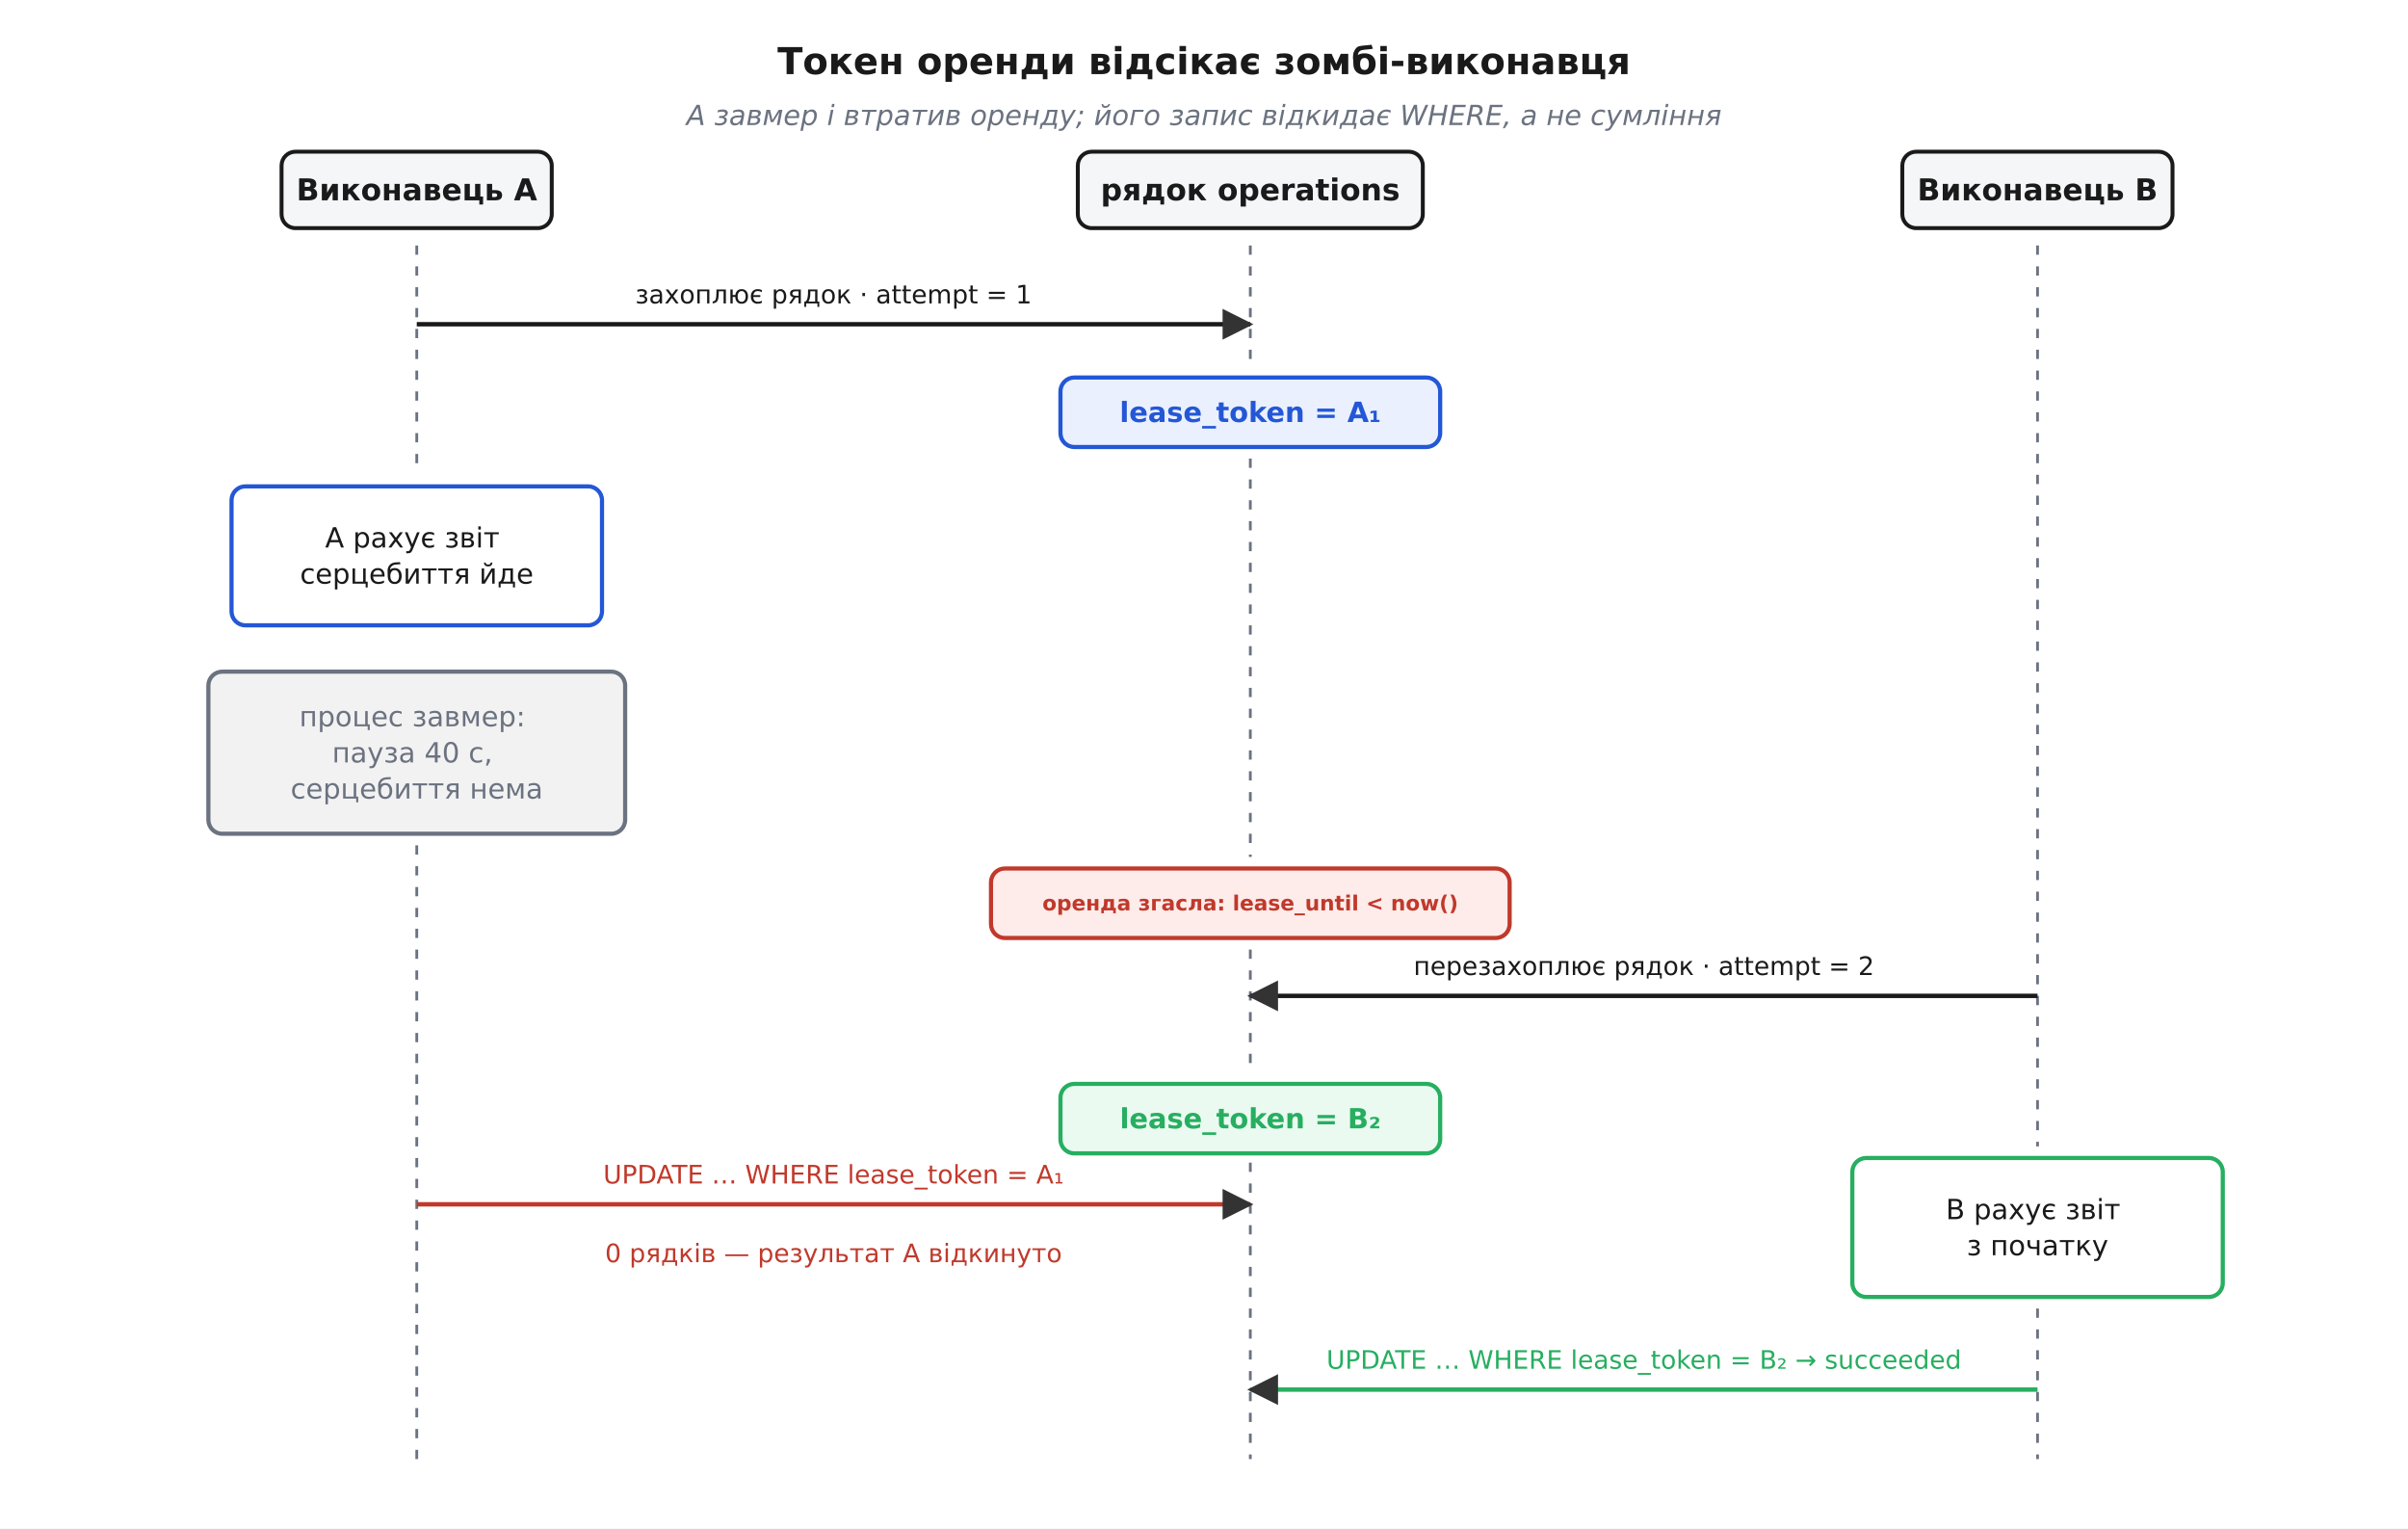
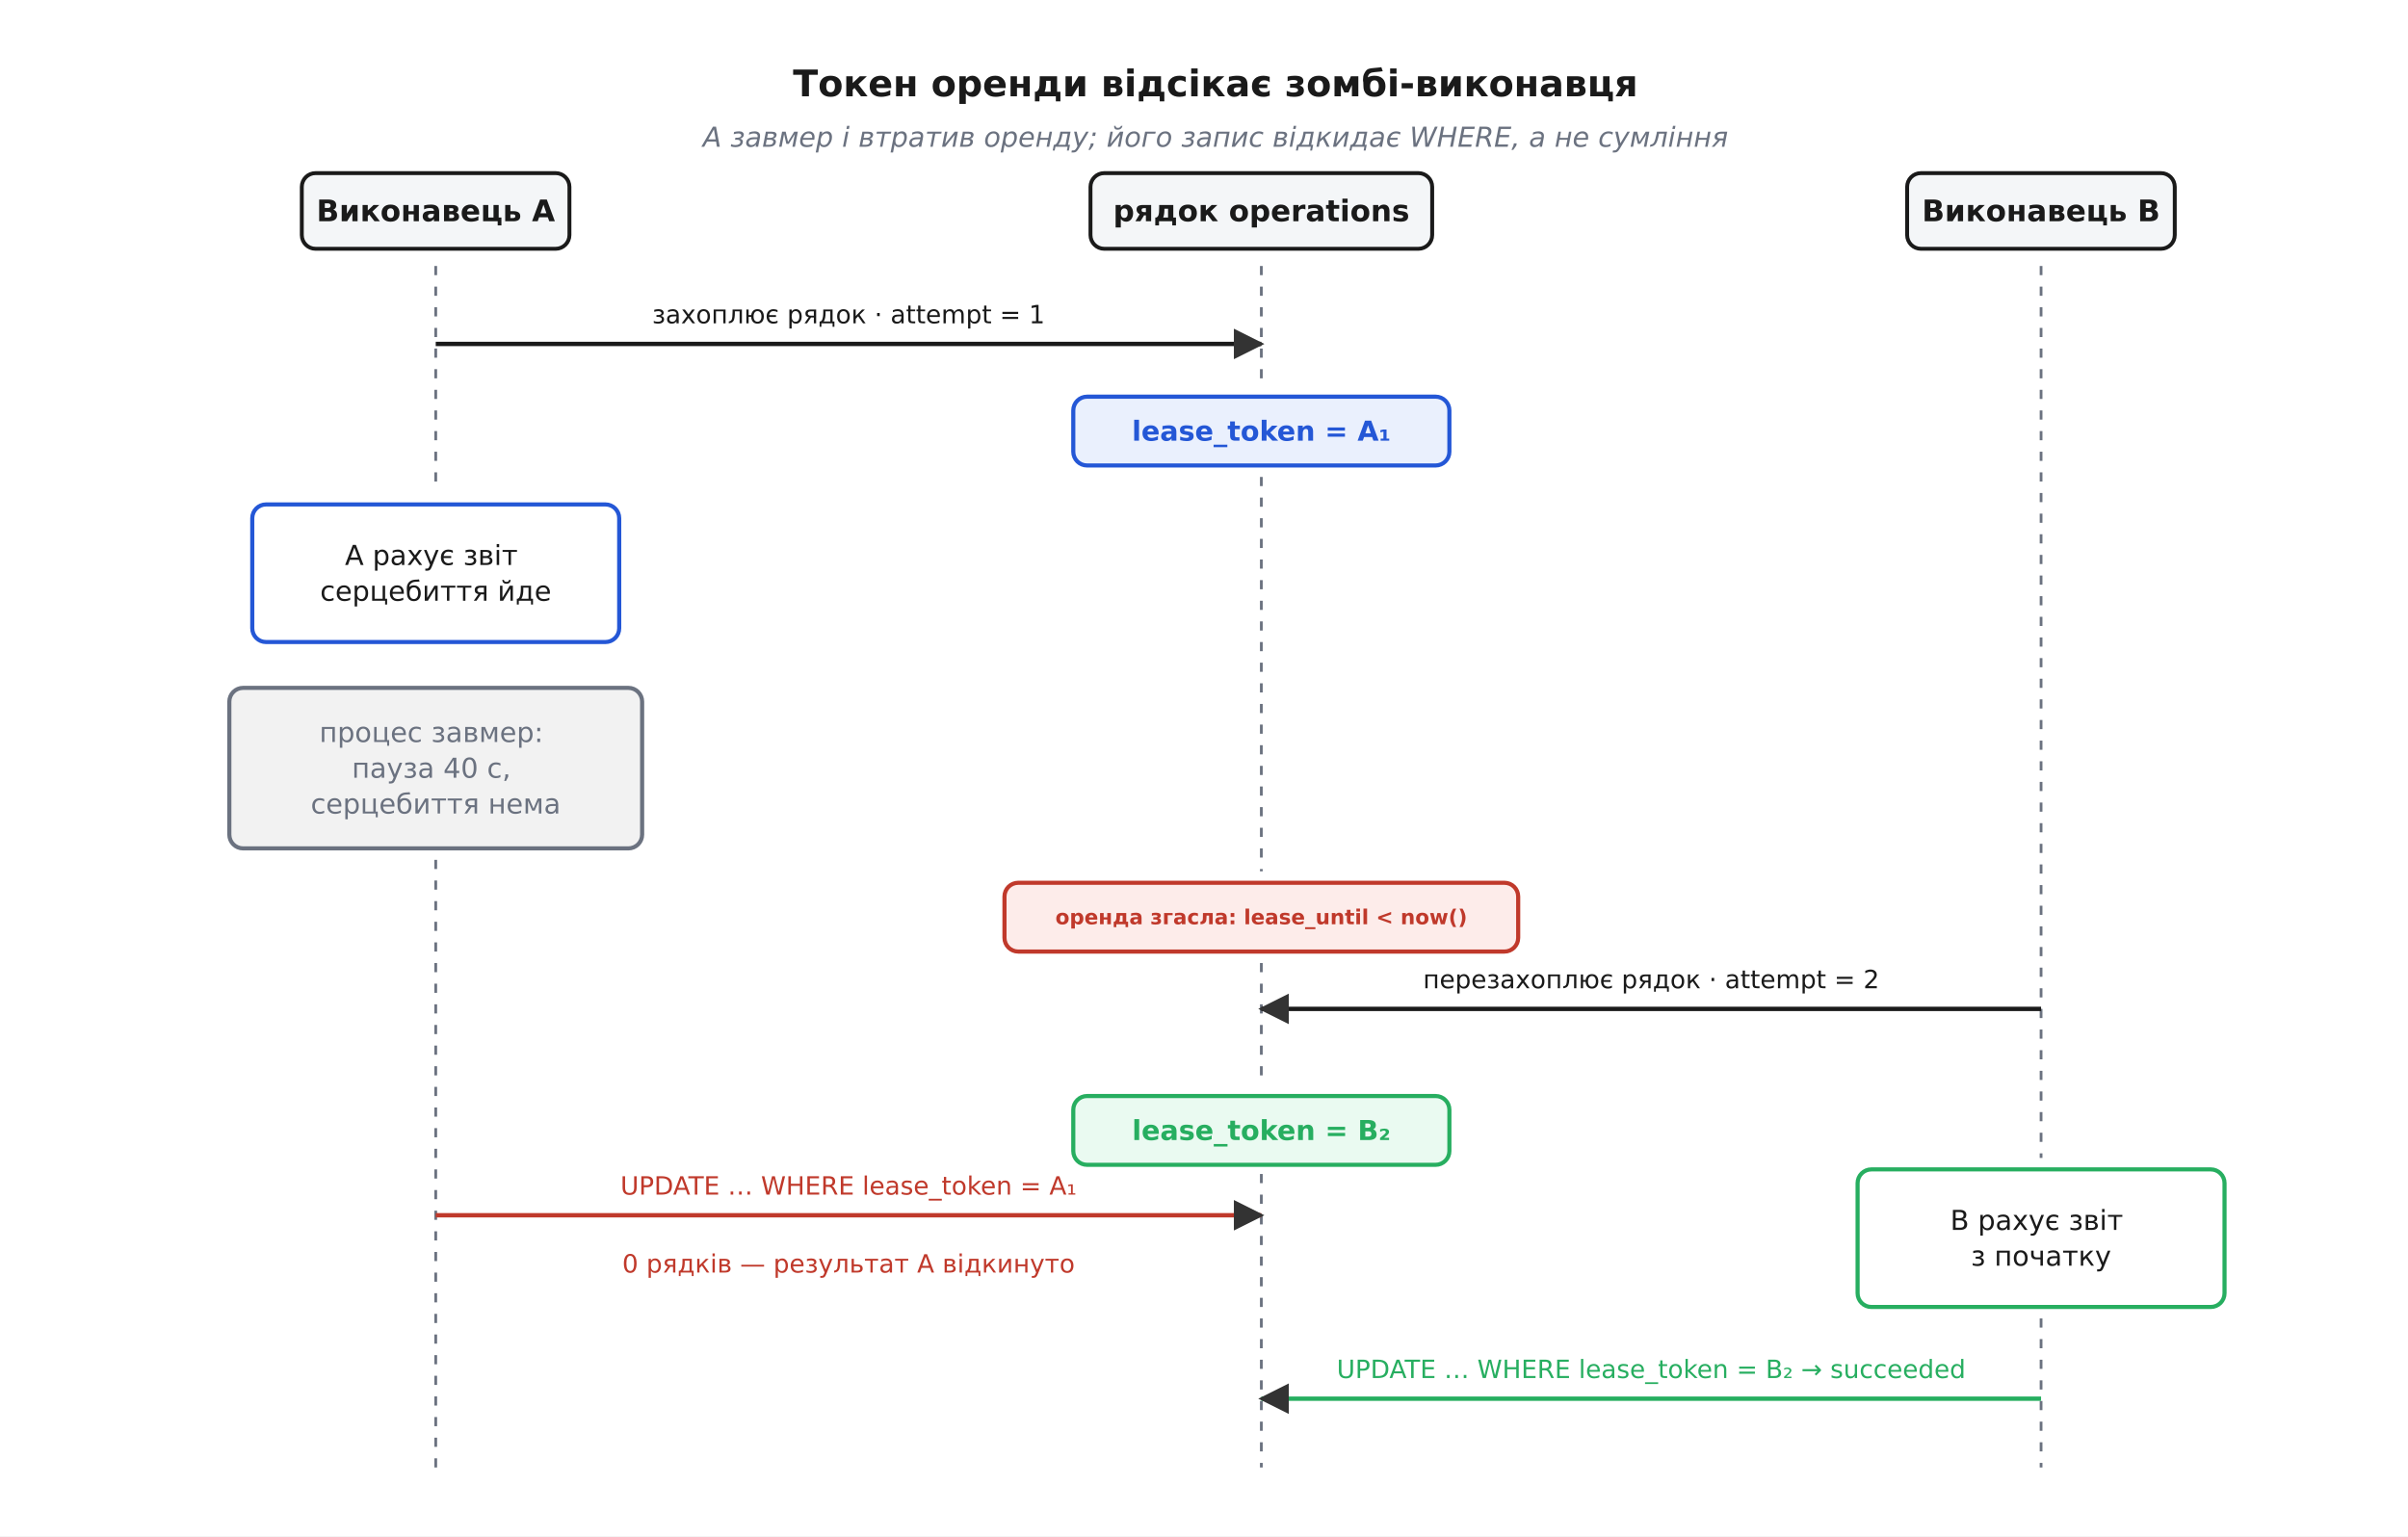
- <svg xmlns="http://www.w3.org/2000/svg" viewBox="0 0 1040 660" font-family="'Segoe UI', 'DejaVu Sans', Arial, sans-serif">
-   <rect width="1040" height="660" fill="#ffffff" />
+ <svg xmlns="http://www.w3.org/2000/svg" viewBox="-10 -10 1050 670" font-family="'Segoe UI', 'DejaVu Sans', Arial, sans-serif">
+   <rect x="-10" y="-10" width="1050" height="670" fill="#ffffff" />
  <defs>
    <marker id="arrow" viewBox="0 0 10 10" refX="9" refY="5" markerWidth="7" markerHeight="7" orient="auto-start-reverse">
      <path d="M0 0 L10 5 L0 10 z" fill="#333333" />
    </marker>
  </defs>
  <text x="520.0" y="32.0" font-family="'Segoe UI', 'DejaVu Sans', Arial, sans-serif" font-size="16" fill="#1a1a1a" text-anchor="middle" font-weight="700">Токен оренди відсікає зомбі-виконавця</text>
  <text x="520.0" y="54.0" font-family="'Segoe UI', 'DejaVu Sans', Arial, sans-serif" font-size="12" fill="#6b7280" text-anchor="middle" font-style="italic">A завмер і втратив оренду; його запис відкидає WHERE, а не сумління</text>
  <rect x="121.6" y="65.5" width="116.7" height="33.0" rx="6" fill="#f4f6f8" stroke="#1a1a1a" stroke-width="1.7" />
  <text x="180.0" y="86.5" font-family="'Segoe UI', 'DejaVu Sans', Arial, sans-serif" font-size="13" fill="#1a1a1a" text-anchor="middle" font-weight="700">
    <tspan x="180.0" dy="0.0">Виконавець A</tspan>
  </text>
  <rect x="465.5" y="65.5" width="149.0" height="33.0" rx="6" fill="#f4f6f8" stroke="#1a1a1a" stroke-width="1.7" />
  <text x="540.0" y="86.5" font-family="'Segoe UI', 'DejaVu Sans', Arial, sans-serif" font-size="13" fill="#1a1a1a" text-anchor="middle" font-weight="700">
    <tspan x="540.0" dy="0.0">рядок operations</tspan>
  </text>
  <rect x="821.6" y="65.5" width="116.7" height="33.0" rx="6" fill="#f4f6f8" stroke="#1a1a1a" stroke-width="1.7" />
  <text x="880.0" y="86.5" font-family="'Segoe UI', 'DejaVu Sans', Arial, sans-serif" font-size="13" fill="#1a1a1a" text-anchor="middle" font-weight="700">
    <tspan x="880.0" dy="0.0">Виконавець B</tspan>
  </text>
  <line x1="180.0" y1="106.0" x2="180.0" y2="205.0" stroke="#6b7280" stroke-width="1.2" stroke-dasharray="4 5" />
  <line x1="180.0" y1="365.0" x2="180.0" y2="630.0" stroke="#6b7280" stroke-width="1.2" stroke-dasharray="4 5" />
  <line x1="540.0" y1="106.0" x2="540.0" y2="158.0" stroke="#6b7280" stroke-width="1.2" stroke-dasharray="4 5" />
  <line x1="540.0" y1="198.0" x2="540.0" y2="370.0" stroke="#6b7280" stroke-width="1.2" stroke-dasharray="4 5" />
  <line x1="540.0" y1="410.0" x2="540.0" y2="463.0" stroke="#6b7280" stroke-width="1.2" stroke-dasharray="4 5" />
  <line x1="540.0" y1="493.0" x2="540.0" y2="630.0" stroke="#6b7280" stroke-width="1.2" stroke-dasharray="4 5" />
  <line x1="880.0" y1="106.0" x2="880.0" y2="495.0" stroke="#6b7280" stroke-width="1.2" stroke-dasharray="4 5" />
  <line x1="880.0" y1="565.0" x2="880.0" y2="630.0" stroke="#6b7280" stroke-width="1.2" stroke-dasharray="4 5" />
  <line x1="180.0" y1="140.0" x2="540.0" y2="140.0" stroke="#1a1a1a" stroke-width="1.9" marker-end="url(#arrow)" />
  <text x="360.0" y="131.0" font-family="'Segoe UI', 'DejaVu Sans', Arial, sans-serif" font-size="11" fill="#1a1a1a" text-anchor="middle">захоплює рядок · attempt = 1</text>
  <rect x="458.0" y="163.0" width="164.0" height="30.0" rx="6" fill="#eaf0fd" stroke="#2457d6" stroke-width="1.8" />
  <text x="540.0" y="182.2" font-family="'Segoe UI', 'DejaVu Sans', Arial, sans-serif" font-size="12" fill="#2457d6" text-anchor="middle" font-weight="700">
    <tspan x="540.0" dy="0.0">lease_token = A₁</tspan>
  </text>
  <rect x="100.0" y="210.0" width="160.0" height="60.0" rx="6" fill="#ffffff" stroke="#2457d6" stroke-width="1.8" />
  <text x="180.0" y="236.4" font-family="'Segoe UI', 'DejaVu Sans', Arial, sans-serif" font-size="12" fill="#1a1a1a" text-anchor="middle">
    <tspan x="180.0" dy="0.0">A рахує звіт</tspan>
    <tspan x="180.0" dy="15.6">серцебиття йде</tspan>
  </text>
  <rect x="90.0" y="290.0" width="180.0" height="70.0" rx="6" fill="#f2f2f2" stroke="#6b7280" stroke-width="1.8" />
  <text x="180.0" y="313.6" font-family="'Segoe UI', 'DejaVu Sans', Arial, sans-serif" font-size="12" fill="#6b7280" text-anchor="middle">
    <tspan x="180.0" dy="0.0">процес завмер:</tspan>
    <tspan x="180.0" dy="15.6">пауза 40 с,</tspan>
    <tspan x="180.0" dy="15.6">серцебиття нема</tspan>
  </text>
  <rect x="428.0" y="375.0" width="224.0" height="30.0" rx="6" fill="#fdecea" stroke="#c0392b" stroke-width="1.8" />
  <text x="540.0" y="393.1" font-family="'Segoe UI', 'DejaVu Sans', Arial, sans-serif" font-size="9" fill="#c0392b" text-anchor="middle" font-weight="700">
    <tspan x="540.0" dy="0.0">оренда згасла: lease_until &lt; now()</tspan>
  </text>
  <line x1="880.0" y1="430.0" x2="540.0" y2="430.0" stroke="#1a1a1a" stroke-width="1.9" marker-end="url(#arrow)" />
  <text x="710.0" y="421.0" font-family="'Segoe UI', 'DejaVu Sans', Arial, sans-serif" font-size="11" fill="#1a1a1a" text-anchor="middle">перезахоплює рядок · attempt = 2</text>
  <rect x="458.0" y="468.0" width="164.0" height="30.0" rx="6" fill="#eafaf1" stroke="#27ae60" stroke-width="1.8" />
  <text x="540.0" y="487.2" font-family="'Segoe UI', 'DejaVu Sans', Arial, sans-serif" font-size="12" fill="#27ae60" text-anchor="middle" font-weight="700">
    <tspan x="540.0" dy="0.0">lease_token = B₂</tspan>
  </text>
  <rect x="800.0" y="500.0" width="160.0" height="60.0" rx="6" fill="#ffffff" stroke="#27ae60" stroke-width="1.8" />
  <text x="880.0" y="526.4" font-family="'Segoe UI', 'DejaVu Sans', Arial, sans-serif" font-size="12" fill="#1a1a1a" text-anchor="middle">
    <tspan x="880.0" dy="0.0">B рахує звіт</tspan>
    <tspan x="880.0" dy="15.6">з початку</tspan>
  </text>
  <line x1="180.0" y1="520.0" x2="540.0" y2="520.0" stroke="#c0392b" stroke-width="1.9" marker-end="url(#arrow)" />
  <text x="360.0" y="511.0" font-family="'Segoe UI', 'DejaVu Sans', Arial, sans-serif" font-size="11" fill="#c0392b" text-anchor="middle">UPDATE … WHERE lease_token = A₁</text>
  <text x="360.0" y="545.0" font-family="'Segoe UI', 'DejaVu Sans', Arial, sans-serif" font-size="11" fill="#c0392b" text-anchor="middle">0 рядків — результат A відкинуто</text>
  <line x1="880.0" y1="600.0" x2="540.0" y2="600.0" stroke="#27ae60" stroke-width="1.9" marker-end="url(#arrow)" />
  <text x="710.0" y="591.0" font-family="'Segoe UI', 'DejaVu Sans', Arial, sans-serif" font-size="11" fill="#27ae60" text-anchor="middle">UPDATE … WHERE lease_token = B₂ → succeeded</text>
</svg>
